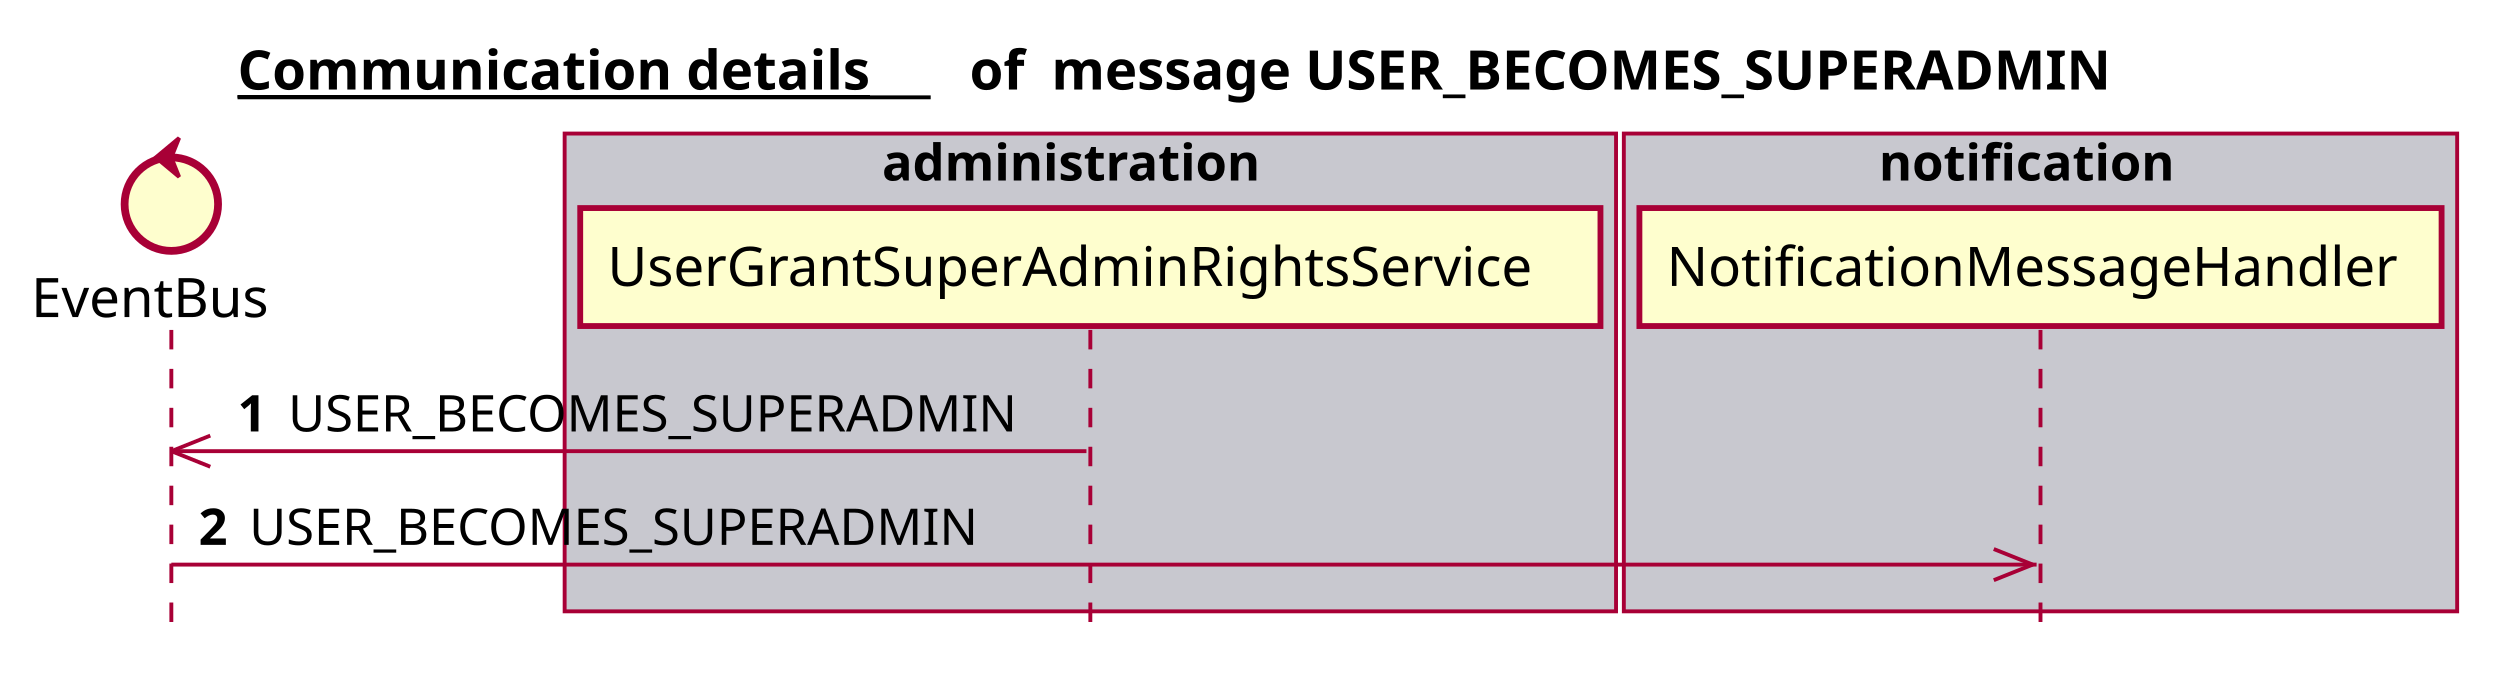
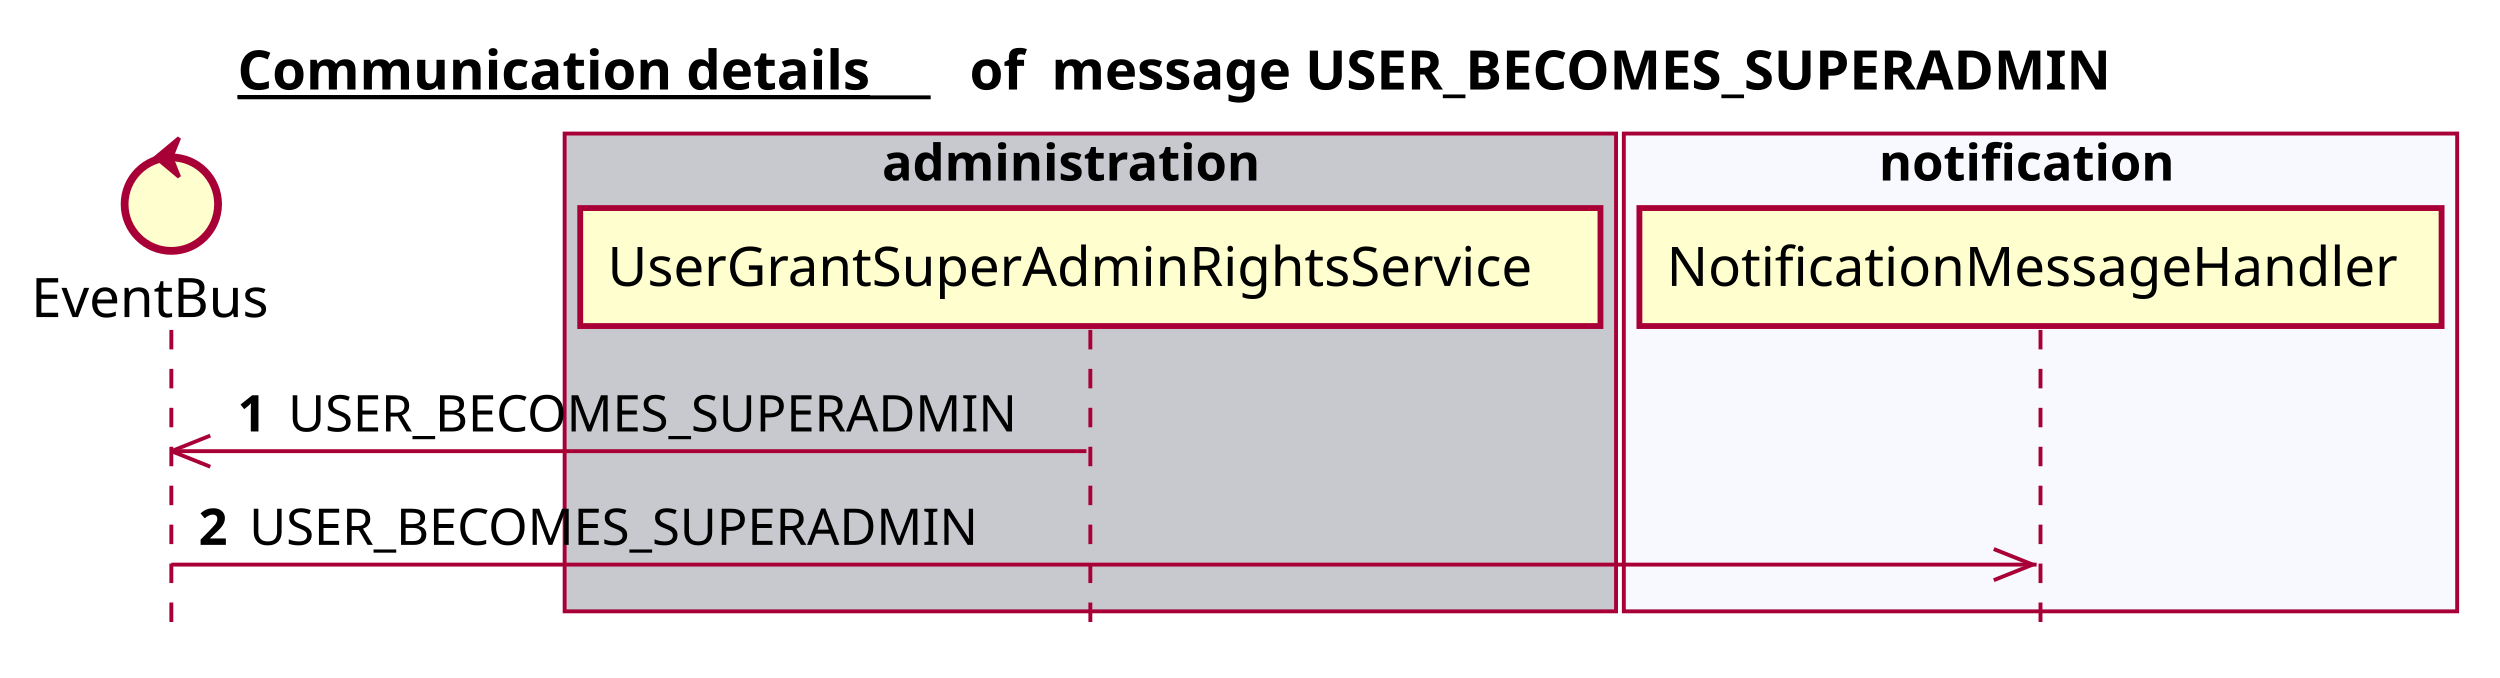
<svg xmlns="http://www.w3.org/2000/svg" contentScriptType="application/ecmascript" contentStyleType="text/css" height="174px" preserveAspectRatio="none" style="width:642px;height:174px;" version="1.1" viewBox="0 0 642 174" width="642px" zoomAndPan="magnify">
  <defs />
  <g>
    <text fill="#000000" font-family="sans-serif" font-size="14" font-weight="bold" lengthAdjust="spacingAndGlyphs" text-decoration="underline" textLength="178" x="61" y="22.995">Communication details</text>
    <line style="stroke: #000000; stroke-width: 1.0;" x1="61" x2="239" y1="24.995" y2="24.995" />
    <text fill="#000000" font-family="sans-serif" font-size="14" font-weight="bold" lengthAdjust="spacingAndGlyphs" textLength="16" x="249" y="22.995">of</text>
    <text fill="#000000" font-family="sans-serif" font-size="14" font-weight="bold" lengthAdjust="spacingAndGlyphs" textLength="304" x="270" y="22.995">message USER_BECOMES_SUPERADMIN</text>
    <rect fill="#C8C8CF" height="122.695" style="stroke: #A80036; stroke-width: 1.0;" width="270" x="145" y="34.297" />
    <text fill="#000000" font-family="sans-serif" font-size="13" font-weight="bold" lengthAdjust="spacingAndGlyphs" textLength="107" x="226.5" y="46.364">administration</text>
-     <rect fill="#C8C8CF" height="122.695" style="stroke: #A80036; stroke-width: 1.0;" width="214" x="417" y="34.297" />
+     <rect fill="#F8F8FF" height="122.695" style="stroke: #A80036; stroke-width: 1.0;" width="214" x="417" y="34.297" />
    <text fill="#000000" font-family="sans-serif" font-size="13" font-weight="bold" lengthAdjust="spacingAndGlyphs" textLength="83" x="482.5" y="46.364">notification</text>
    <line style="stroke: #A80036; stroke-width: 1.0; stroke-dasharray: 5.0,5.0;" x1="44" x2="44" y1="84.727" y2="162.992" />
    <line style="stroke: #A80036; stroke-width: 1.0; stroke-dasharray: 5.0,5.0;" x1="280" x2="280" y1="84.727" y2="162.992" />
    <line style="stroke: #A80036; stroke-width: 1.0; stroke-dasharray: 5.0,5.0;" x1="524" x2="524" y1="84.727" y2="162.992" />
    <text fill="#000000" font-family="sans-serif" font-size="14" lengthAdjust="spacingAndGlyphs" textLength="66" x="8" y="81.425">EventBus</text>
    <ellipse cx="44" cy="52.43" fill="#FEFECE" rx="12" ry="12" style="stroke: #A80036; stroke-width: 2.0;" />
    <polygon fill="#A80036" points="40,40.43,46,35.43,44,40.43,46,45.43,40,40.43" style="stroke: #A80036; stroke-width: 1.0;" />
    <rect fill="#FEFECE" height="30.297" style="stroke: #A80036; stroke-width: 1.5;" width="262" x="149" y="53.43" />
    <text fill="#000000" font-family="sans-serif" font-size="14" lengthAdjust="spacingAndGlyphs" textLength="248" x="156" y="73.425">UserGrantSuperAdminRightsService</text>
    <rect fill="#FEFECE" height="30.297" style="stroke: #A80036; stroke-width: 1.5;" width="206" x="421" y="53.43" />
    <text fill="#000000" font-family="sans-serif" font-size="14" lengthAdjust="spacingAndGlyphs" textLength="192" x="428" y="73.425">NotificationMessageHandler</text>
    <line style="stroke: #A80036; stroke-width: 1.0;" x1="44" x2="54" y1="115.859" y2="111.859" />
    <line style="stroke: #A80036; stroke-width: 1.0;" x1="44" x2="54" y1="115.859" y2="119.859" />
    <line style="stroke: #A80036; stroke-width: 1.0;" x1="44" x2="279" y1="115.859" y2="115.859" />
    <text fill="#000000" font-family="sans-serif" font-size="13" font-weight="bold" lengthAdjust="spacingAndGlyphs" textLength="9" x="61" y="110.793">1</text>
    <text fill="#000000" font-family="sans-serif" font-size="13" lengthAdjust="spacingAndGlyphs" textLength="199" x="74" y="110.793">USER_BECOMES_SUPERADMIN</text>
    <line style="stroke: #A80036; stroke-width: 1.0;" x1="522" x2="512" y1="144.992" y2="140.992" />
    <line style="stroke: #A80036; stroke-width: 1.0;" x1="522" x2="512" y1="144.992" y2="148.992" />
    <line style="stroke: #A80036; stroke-width: 1.0;" x1="44" x2="523" y1="144.992" y2="144.992" />
    <text fill="#000000" font-family="sans-serif" font-size="13" font-weight="bold" lengthAdjust="spacingAndGlyphs" textLength="9" x="51" y="139.926">2</text>
    <text fill="#000000" font-family="sans-serif" font-size="13" lengthAdjust="spacingAndGlyphs" textLength="199" x="64" y="139.926">USER_BECOMES_SUPERADMIN</text>
  </g>
</svg>
